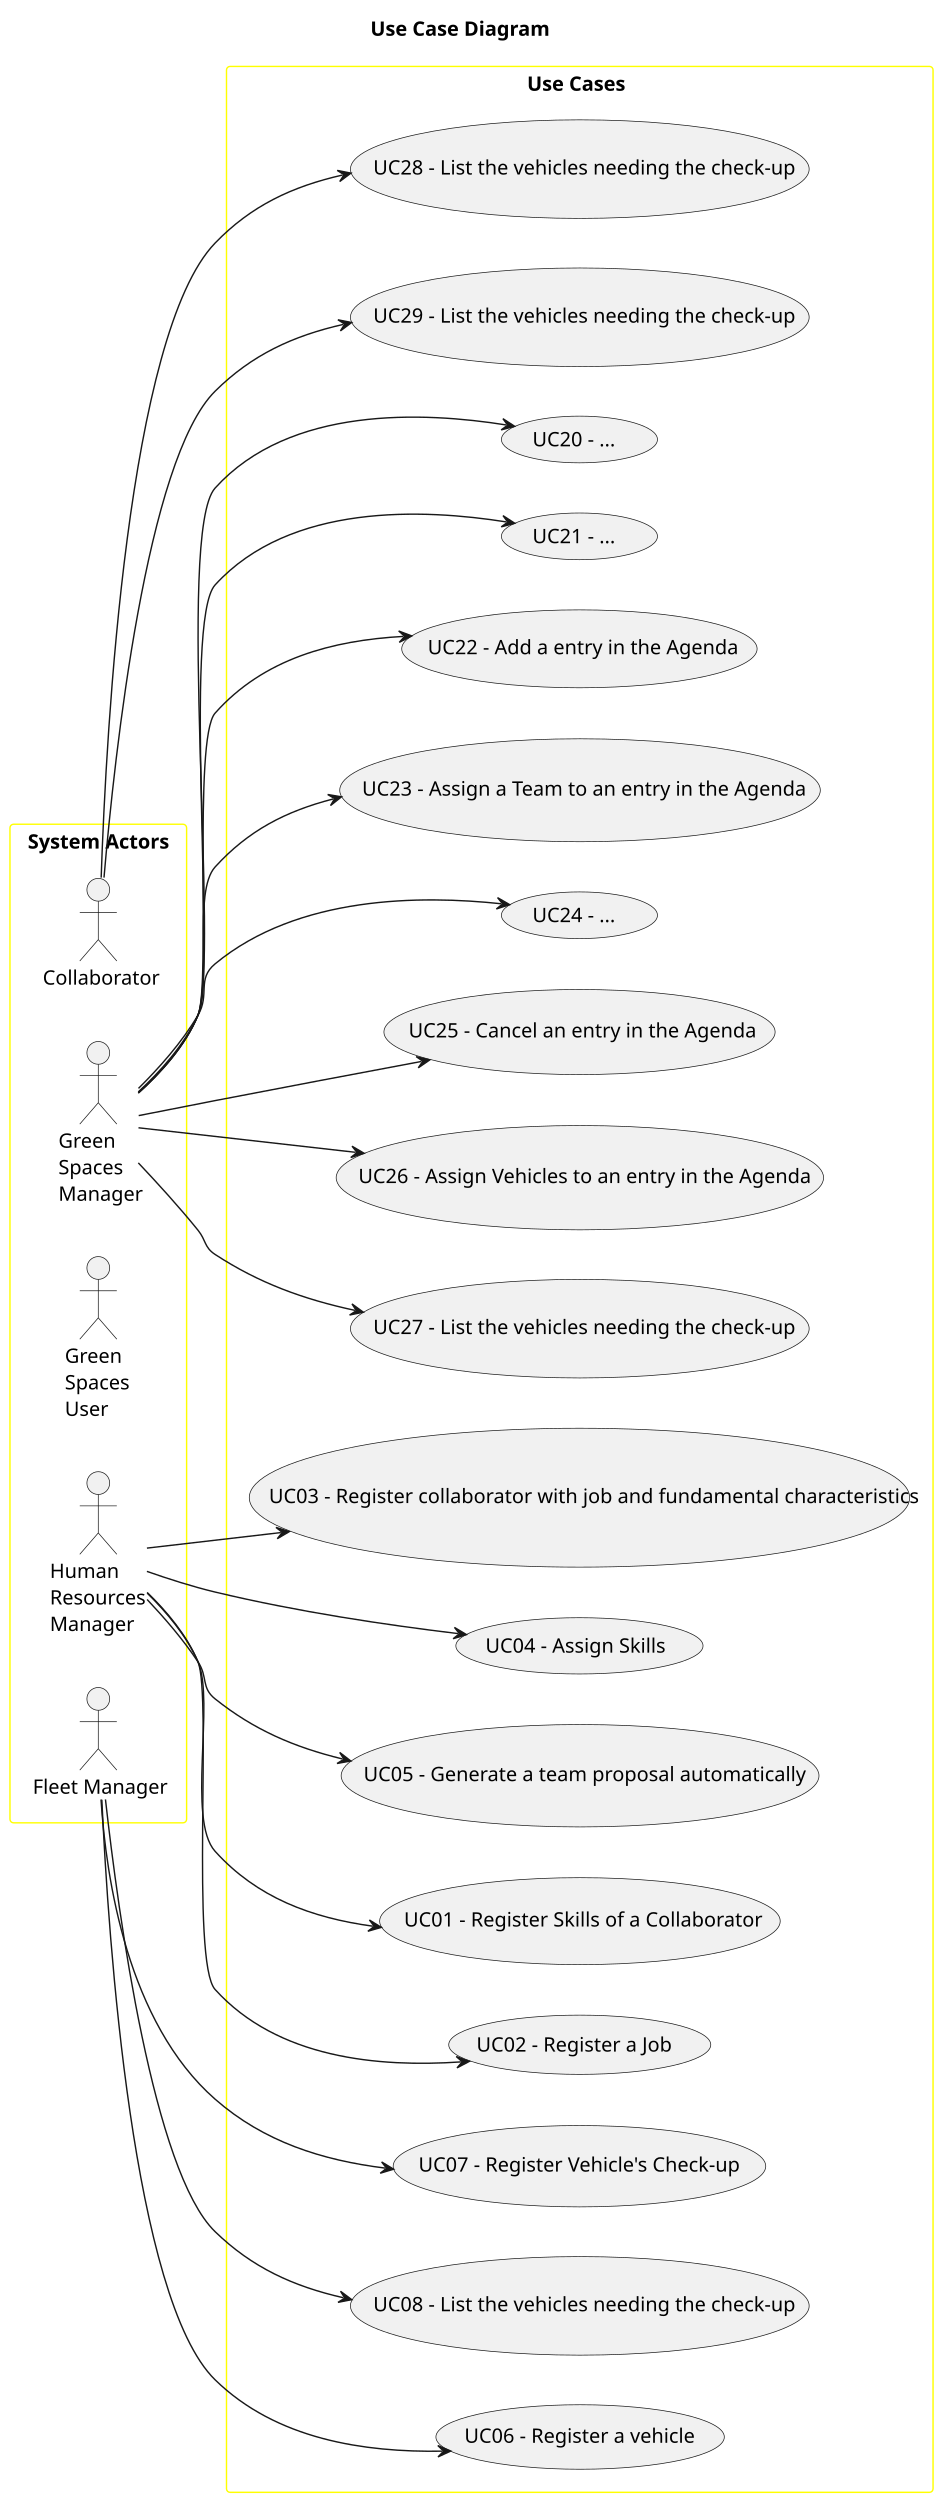
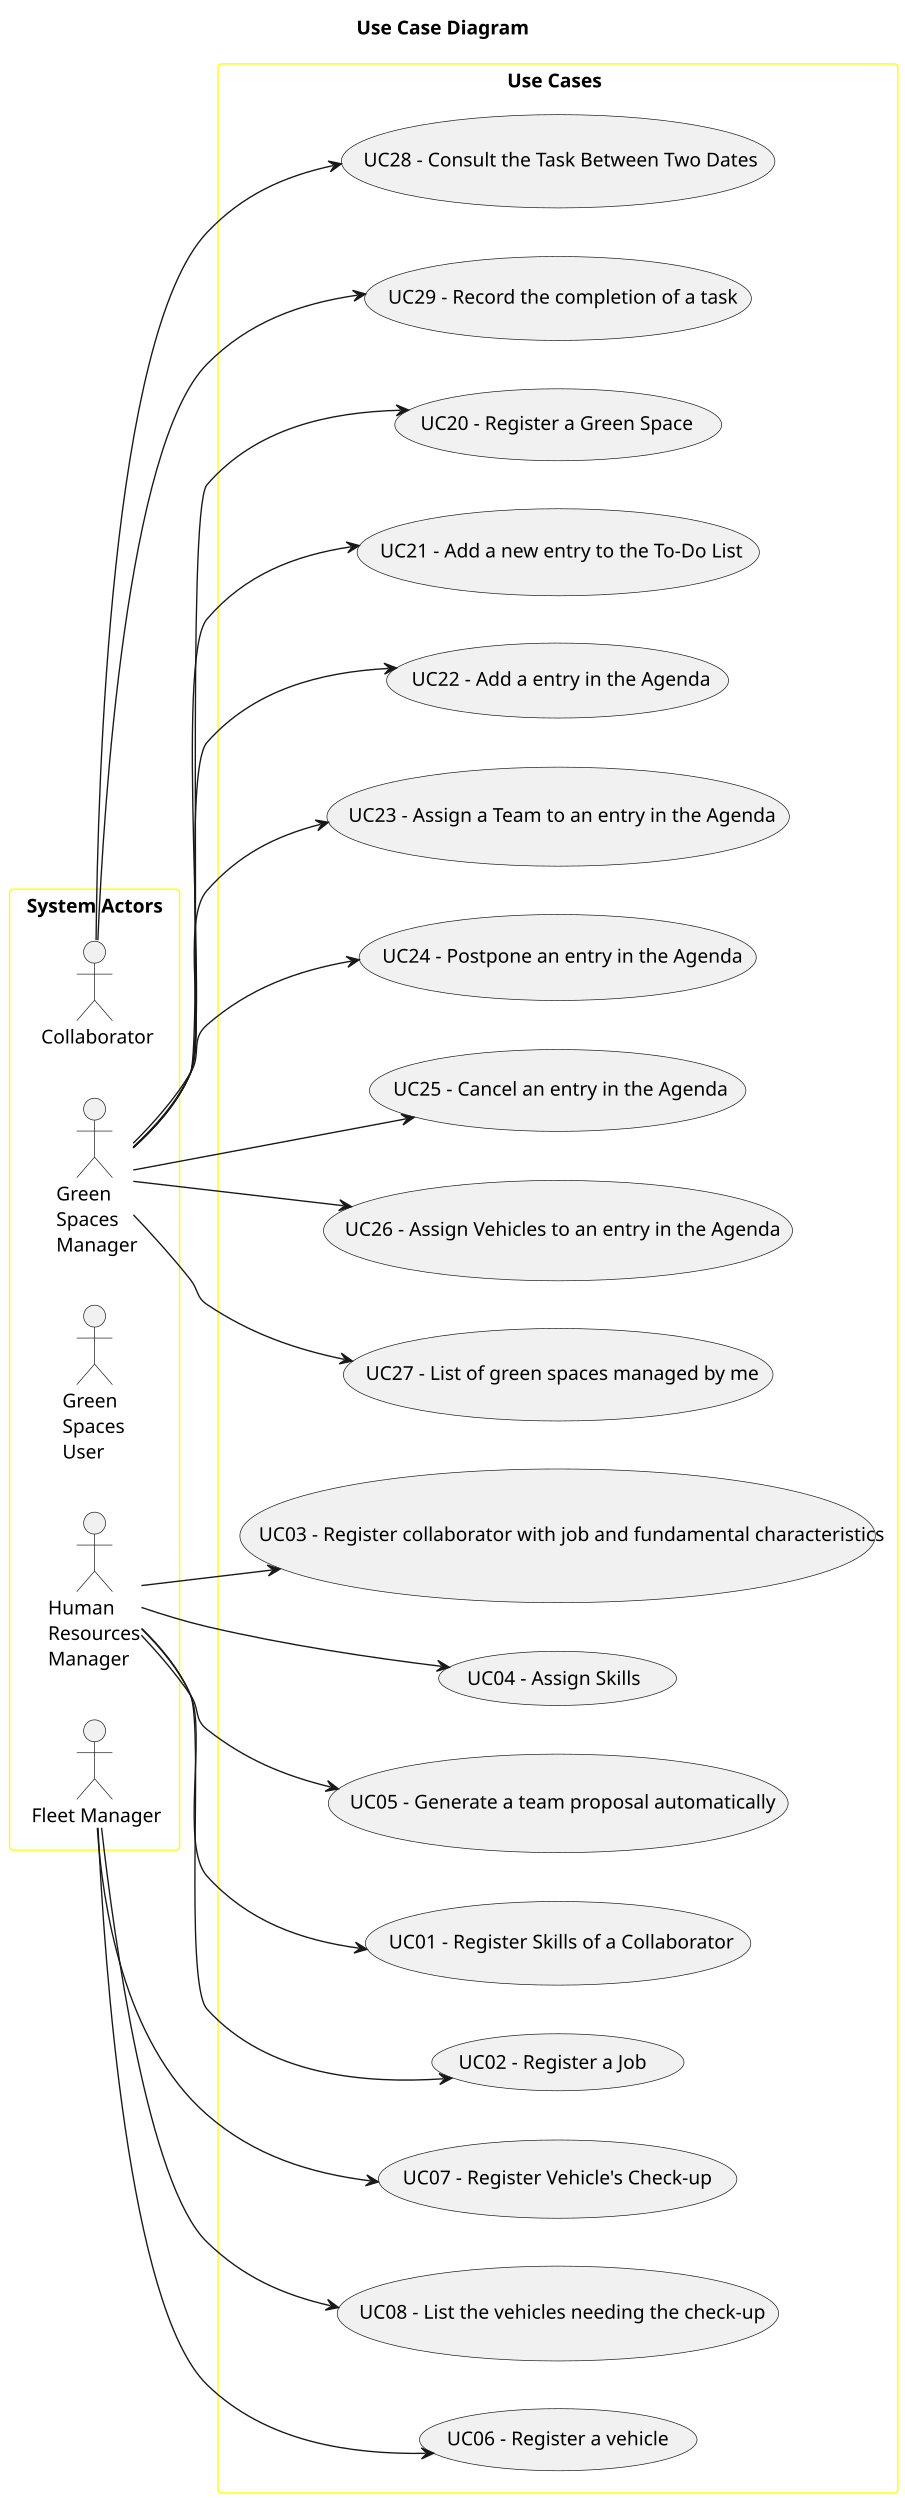
- <svg xmlns="http://www.w3.org/2000/svg" contentStyleType="text/css" height="1053px" preserveAspectRatio="none" style="width:396px;height:1053px;background:#FFFFFF;" version="1.1" viewBox="0 0 396 1053" width="396.6px" zoomAndPan="magnify">
+ <svg xmlns="http://www.w3.org/2000/svg" contentStyleType="text/css" height="1459.2px" preserveAspectRatio="none" style="width:528px;height:1459px;background:#FFFFFF;" version="1.1" viewBox="0 0 528 1459" width="528.8px" zoomAndPan="magnify">
  <defs />
  <g>
-     <text fill="#000000" font-family="sans-serif" font-size="8.4" font-weight="bold" lengthAdjust="spacing" textLength="76.2" x="156" y="15.065">Use Case Diagram</text>
+     <text fill="#000000" font-family="sans-serif" font-size="11.2" font-weight="bold" lengthAdjust="spacing" textLength="101.6" x="208" y="20.086">Use Case Diagram</text>
    <g id="cluster_actors">
-       <rect fill="none" height="420.6" rx="1.5" ry="1.5" style="stroke:#FFFF00;stroke-width:0.6;" width="74.4" x="4.2" y="347.173" />
-       <text fill="#000000" font-family="sans-serif" font-size="8.4" font-weight="bold" lengthAdjust="spacing" textLength="59.4" x="11.7" y="357.437">System Actors</text>
+       <rect fill="none" height="560.8" rx="2" ry="2" style="stroke:#FFFF00;stroke-width:0.8;" width="99.2" x="5.6" y="518.897" />
+       <text fill="#000000" font-family="sans-serif" font-size="11.2" font-weight="bold" lengthAdjust="spacing" textLength="79.2" x="15.6" y="532.583">System Actors</text>
    </g>
    <g id="cluster_usecases">
-       <rect fill="none" height="1021.8" rx="1.5" ry="1.5" style="stroke:#FFFF00;stroke-width:0.6;" width="297.6" x="95.4" y="27.973" />
-       <text fill="#000000" font-family="sans-serif" font-size="8.4" font-weight="bold" lengthAdjust="spacing" textLength="44.4" x="222" y="38.237">Use Cases</text>
+       <rect fill="none" height="1417.6" rx="2" ry="2" style="stroke:#FFFF00;stroke-width:0.8;" width="396.8" x="127.2" y="37.297" />
+       <text fill="#000000" font-family="sans-serif" font-size="11.2" font-weight="bold" lengthAdjust="spacing" textLength="59.2" x="296" y="50.983">Use Cases</text>
    </g>
    <g id="elem_Collaborator">
-       <ellipse cx="41.4" cy="374.773" fill="#F1F1F1" rx="4.8" ry="4.8" style="stroke:#181818;stroke-width:0.3;" />
-       <path d="M41.4,379.573 L41.4,395.773 M33.6,384.373 L49.2,384.373 M41.4,395.773 L33.6,404.773 M41.4,395.773 L49.2,404.773 " fill="none" style="stroke:#181818;stroke-width:0.3;" />
-       <text fill="#000000" font-family="sans-serif" font-size="8.4" lengthAdjust="spacing" textLength="46.8" x="18" y="414.737">Collaborator</text>
+       <ellipse cx="55.2" cy="555.697" fill="#F1F1F1" rx="6.4" ry="6.4" style="stroke:#181818;stroke-width:0.4;" />
+       <path d="M55.2,562.097 L55.2,583.697 M44.8,568.497 L65.6,568.497 M55.2,583.697 L44.8,595.697 M55.2,583.697 L65.6,595.697 " fill="none" style="stroke:#181818;stroke-width:0.4;" />
+       <text fill="#000000" font-family="sans-serif" font-size="11.2" lengthAdjust="spacing" textLength="62.4" x="24" y="608.983">Collaborator</text>
    </g>
    <g id="elem_GSM">
-       <ellipse cx="41.4" cy="443.473" fill="#F1F1F1" rx="4.8" ry="4.8" style="stroke:#181818;stroke-width:0.3;" />
-       <path d="M41.4,448.273 L41.4,464.473 M33.6,453.073 L49.2,453.073 M41.4,464.473 L33.6,473.473 M41.4,464.473 L49.2,473.473 " fill="none" style="stroke:#181818;stroke-width:0.3;" />
-       <text fill="#000000" font-family="sans-serif" font-size="8.4" lengthAdjust="spacing" textLength="24" x="24.6" y="483.437">Green</text>
-       <text fill="#000000" font-family="sans-serif" font-size="8.4" lengthAdjust="spacing" textLength="28.2" x="24.6" y="494.61">Spaces</text>
-       <text fill="#000000" font-family="sans-serif" font-size="8.4" lengthAdjust="spacing" textLength="33.6" x="24.6" y="505.782">Manager</text>
+       <ellipse cx="55.2" cy="647.297" fill="#F1F1F1" rx="6.4" ry="6.4" style="stroke:#181818;stroke-width:0.4;" />
+       <path d="M55.2,653.697 L55.2,675.297 M44.8,660.097 L65.6,660.097 M55.2,675.297 L44.8,687.297 M55.2,675.297 L65.6,687.297 " fill="none" style="stroke:#181818;stroke-width:0.4;" />
+       <text fill="#000000" font-family="sans-serif" font-size="11.2" lengthAdjust="spacing" textLength="32" x="32.8" y="700.583">Green</text>
+       <text fill="#000000" font-family="sans-serif" font-size="11.2" lengthAdjust="spacing" textLength="37.6" x="32.8" y="715.48">Spaces</text>
+       <text fill="#000000" font-family="sans-serif" font-size="11.2" lengthAdjust="spacing" textLength="44.8" x="32.8" y="730.377">Manager</text>
    </g>
    <g id="elem_GSU">
-       <ellipse cx="41.4" cy="534.073" fill="#F1F1F1" rx="4.8" ry="4.8" style="stroke:#181818;stroke-width:0.3;" />
-       <path d="M41.4,538.873 L41.4,555.073 M33.6,543.673 L49.2,543.673 M41.4,555.073 L33.6,564.073 M41.4,555.073 L49.2,564.073 " fill="none" style="stroke:#181818;stroke-width:0.3;" />
-       <text fill="#000000" font-family="sans-serif" font-size="8.4" lengthAdjust="spacing" textLength="24" x="27.3" y="574.037">Green</text>
-       <text fill="#000000" font-family="sans-serif" font-size="8.4" lengthAdjust="spacing" textLength="28.2" x="27.3" y="585.21">Spaces</text>
-       <text fill="#000000" font-family="sans-serif" font-size="8.4" lengthAdjust="spacing" textLength="17.4" x="27.3" y="596.382">User</text>
+       <ellipse cx="55.2" cy="768.097" fill="#F1F1F1" rx="6.4" ry="6.4" style="stroke:#181818;stroke-width:0.4;" />
+       <path d="M55.2,774.497 L55.2,796.097 M44.8,780.897 L65.6,780.897 M55.2,796.097 L44.8,808.097 M55.2,796.097 L65.6,808.097 " fill="none" style="stroke:#181818;stroke-width:0.4;" />
+       <text fill="#000000" font-family="sans-serif" font-size="11.2" lengthAdjust="spacing" textLength="32" x="36.4" y="821.383">Green</text>
+       <text fill="#000000" font-family="sans-serif" font-size="11.2" lengthAdjust="spacing" textLength="37.6" x="36.4" y="836.28">Spaces</text>
+       <text fill="#000000" font-family="sans-serif" font-size="11.2" lengthAdjust="spacing" textLength="23.2" x="36.4" y="851.177">User</text>
    </g>
    <g id="elem_HRM">
-       <ellipse cx="41.4" cy="624.673" fill="#F1F1F1" rx="4.8" ry="4.8" style="stroke:#181818;stroke-width:0.3;" />
-       <path d="M41.4,629.473 L41.4,645.673 M33.6,634.273 L49.2,634.273 M41.4,645.673 L33.6,654.673 M41.4,645.673 L49.2,654.673 " fill="none" style="stroke:#181818;stroke-width:0.3;" />
-       <text fill="#000000" font-family="sans-serif" font-size="8.4" lengthAdjust="spacing" textLength="26.4" x="21" y="664.637">Human</text>
-       <text fill="#000000" font-family="sans-serif" font-size="8.4" lengthAdjust="spacing" textLength="40.8" x="21" y="675.81">Resources</text>
-       <text fill="#000000" font-family="sans-serif" font-size="8.4" lengthAdjust="spacing" textLength="33.6" x="21" y="686.982">Manager</text>
+       <ellipse cx="55.2" cy="888.897" fill="#F1F1F1" rx="6.4" ry="6.4" style="stroke:#181818;stroke-width:0.4;" />
+       <path d="M55.2,895.297 L55.2,916.897 M44.8,901.697 L65.6,901.697 M55.2,916.897 L44.8,928.897 M55.2,916.897 L65.6,928.897 " fill="none" style="stroke:#181818;stroke-width:0.4;" />
+       <text fill="#000000" font-family="sans-serif" font-size="11.2" lengthAdjust="spacing" textLength="35.2" x="28" y="942.183">Human</text>
+       <text fill="#000000" font-family="sans-serif" font-size="11.2" lengthAdjust="spacing" textLength="54.4" x="28" y="957.08">Resources</text>
+       <text fill="#000000" font-family="sans-serif" font-size="11.2" lengthAdjust="spacing" textLength="44.8" x="28" y="971.977">Manager</text>
    </g>
    <g id="elem_FM">
-       <ellipse cx="41.4" cy="715.573" fill="#F1F1F1" rx="4.8" ry="4.8" style="stroke:#181818;stroke-width:0.3;" />
-       <path d="M41.4,720.373 L41.4,736.573 M33.6,725.173 L49.2,725.173 M41.4,736.573 L33.6,745.573 M41.4,736.573 L49.2,745.573 " fill="none" style="stroke:#181818;stroke-width:0.3;" />
-       <text fill="#000000" font-family="sans-serif" font-size="8.4" lengthAdjust="spacing" textLength="55.2" x="13.8" y="755.537">Fleet Manager</text>
+       <ellipse cx="55.2" cy="1010.097" fill="#F1F1F1" rx="6.4" ry="6.4" style="stroke:#181818;stroke-width:0.4;" />
+       <path d="M55.2,1016.497 L55.2,1038.097 M44.8,1022.897 L65.6,1022.897 M55.2,1038.097 L44.8,1050.097 M55.2,1038.097 L65.6,1050.097 " fill="none" style="stroke:#181818;stroke-width:0.4;" />
+       <text fill="#000000" font-family="sans-serif" font-size="11.2" lengthAdjust="spacing" textLength="73.6" x="18.4" y="1063.383">Fleet Manager</text>
    </g>
    <g id="elem_UC01">
-       <ellipse cx="244.268" cy="809.186" fill="#F1F1F1" rx="84.368" ry="18.314" style="stroke:#181818;stroke-width:0.3;" />
-       <text fill="#000000" font-family="sans-serif" font-size="8.4" lengthAdjust="spacing" textLength="148.2" x="170.168" y="811.464">UC01 - Register Skills of a Collaborator</text>
+       <ellipse cx="325.691" cy="1134.115" fill="#F1F1F1" rx="112.491" ry="24.418" style="stroke:#181818;stroke-width:0.4;" />
+       <text fill="#000000" font-family="sans-serif" font-size="11.2" lengthAdjust="spacing" textLength="197.6" x="226.891" y="1137.152">UC01 - Register Skills of a Collaborator</text>
    </g>
    <g id="elem_UC02">
-       <ellipse cx="244.188" cy="861.25" fill="#F1F1F1" rx="55.188" ry="12.478" style="stroke:#181818;stroke-width:0.3;" />
-       <text fill="#000000" font-family="sans-serif" font-size="8.4" lengthAdjust="spacing" textLength="83.4" x="200.688" y="864.133">UC02 - Register a Job</text>
+       <ellipse cx="325.584" cy="1203.534" fill="#F1F1F1" rx="73.584" ry="16.637" style="stroke:#181818;stroke-width:0.4;" />
+       <text fill="#000000" font-family="sans-serif" font-size="11.2" lengthAdjust="spacing" textLength="111.2" x="267.584" y="1207.377">UC02 - Register a Job</text>
    </g>
    <g id="elem_UC03">
-       <ellipse cx="244.072" cy="630.827" fill="#F1F1F1" rx="139.072" ry="29.254" style="stroke:#181818;stroke-width:0.3;" />
-       <text fill="#000000" font-family="sans-serif" font-size="8.4" lengthAdjust="spacing" textLength="261.6" x="113.272" y="633.105">UC03 - Register collaborator with job and fundamental characteristics</text>
+       <ellipse cx="325.429" cy="896.303" fill="#F1F1F1" rx="185.429" ry="39.006" style="stroke:#181818;stroke-width:0.4;" />
+       <text fill="#000000" font-family="sans-serif" font-size="11.2" lengthAdjust="spacing" textLength="348.8" x="151.029" y="899.34">UC03 - Register collaborator with job and fundamental characteristics</text>
    </g>
    <g id="elem_UC04">
-       <ellipse cx="244.061" cy="693.225" fill="#F1F1F1" rx="52.061" ry="11.852" style="stroke:#181818;stroke-width:0.3;" />
-       <text fill="#000000" font-family="sans-serif" font-size="8.4" lengthAdjust="spacing" textLength="75.6" x="204.461" y="696.107">UC04 - Assign Skills</text>
+       <ellipse cx="325.415" cy="979.5" fill="#F1F1F1" rx="69.415" ry="15.803" style="stroke:#181818;stroke-width:0.4;" />
+       <text fill="#000000" font-family="sans-serif" font-size="11.2" lengthAdjust="spacing" textLength="100.8" x="272.615" y="983.343">UC04 - Assign Skills</text>
    </g>
    <g id="elem_UC05">
-       <ellipse cx="244.329" cy="747.938" fill="#F1F1F1" rx="100.629" ry="21.566" style="stroke:#181818;stroke-width:0.3;" />
-       <text fill="#000000" font-family="sans-serif" font-size="8.4" lengthAdjust="spacing" textLength="180" x="153.129" y="750.217">UC05 - Generate a team proposal automatically</text>
+       <ellipse cx="325.772" cy="1052.451" fill="#F1F1F1" rx="134.172" ry="28.755" style="stroke:#181818;stroke-width:0.4;" />
+       <text fill="#000000" font-family="sans-serif" font-size="11.2" lengthAdjust="spacing" textLength="240" x="204.172" y="1055.489">UC05 - Generate a team proposal automatically</text>
    </g>
    <g id="elem_UC06">
-       <ellipse cx="244.346" cy="1026.462" fill="#F1F1F1" rx="60.746" ry="13.589" style="stroke:#181818;stroke-width:0.3;" />
-       <text fill="#000000" font-family="sans-serif" font-size="8.4" lengthAdjust="spacing" textLength="96.6" x="195.6" y="1028.906">UC06 - Register a vehicle</text>
+       <ellipse cx="325.795" cy="1423.816" fill="#F1F1F1" rx="80.995" ry="18.119" style="stroke:#181818;stroke-width:0.4;" />
+       <text fill="#000000" font-family="sans-serif" font-size="11.2" lengthAdjust="spacing" textLength="128.8" x="260.8" y="1427.075">UC06 - Register a vehicle</text>
    </g>
    <g id="elem_UC07">
-       <ellipse cx="244.069" cy="912.407" fill="#F1F1F1" rx="78.469" ry="17.134" style="stroke:#181818;stroke-width:0.3;" />
-       <text fill="#000000" font-family="sans-serif" font-size="8.4" lengthAdjust="spacing" textLength="135.6" x="176.269" y="914.685">UC07 - Register Vehicle's Check-up</text>
+       <ellipse cx="325.425" cy="1271.742" fill="#F1F1F1" rx="104.625" ry="22.845" style="stroke:#181818;stroke-width:0.4;" />
+       <text fill="#000000" font-family="sans-serif" font-size="11.2" lengthAdjust="spacing" textLength="180.8" x="235.025" y="1274.779">UC07 - Register Vehicle's Check-up</text>
    </g>
    <g id="elem_UC08">
-       <ellipse cx="244.208" cy="971.234" fill="#F1F1F1" rx="96.608" ry="20.762" style="stroke:#181818;stroke-width:0.3;" />
-       <text fill="#000000" font-family="sans-serif" font-size="8.4" lengthAdjust="spacing" textLength="174" x="157.208" y="973.512">UC08 - List the vehicles needing the check-up</text>
+       <ellipse cx="325.611" cy="1350.179" fill="#F1F1F1" rx="128.81" ry="27.682" style="stroke:#181818;stroke-width:0.4;" />
+       <text fill="#000000" font-family="sans-serif" font-size="11.2" lengthAdjust="spacing" textLength="232" x="209.611" y="1353.216">UC08 - List the vehicles needing the check-up</text>
    </g>
    <g id="elem_UC20">
-       <ellipse cx="244.064" cy="185.107" fill="#F1F1F1" rx="32.864" ry="9.834" style="stroke:#181818;stroke-width:0.3;" />
-       <text fill="#000000" font-family="sans-serif" font-size="8.4" lengthAdjust="spacing" textLength="36" x="224.264" y="187.989">UC20 - ...</text>
+       <ellipse cx="325.784" cy="247.894" fill="#F1F1F1" rx="95.384" ry="20.997" style="stroke:#181818;stroke-width:0.4;" />
+       <text fill="#000000" font-family="sans-serif" font-size="11.2" lengthAdjust="spacing" textLength="160.8" x="245.384" y="250.931">UC20 - Register a Green Space</text>
    </g>
    <g id="elem_UC21">
-       <ellipse cx="244.064" cy="225.907" fill="#F1F1F1" rx="32.864" ry="9.834" style="stroke:#181818;stroke-width:0.3;" />
-       <text fill="#000000" font-family="sans-serif" font-size="8.4" lengthAdjust="spacing" textLength="36" x="224.264" y="228.789">UC21 - ...</text>
+       <ellipse cx="325.798" cy="322.296" fill="#F1F1F1" rx="117.397" ry="25.399" style="stroke:#181818;stroke-width:0.4;" />
+       <text fill="#000000" font-family="sans-serif" font-size="11.2" lengthAdjust="spacing" textLength="208" x="221.798" y="325.334">UC21 - Add a new entry to the To-Do List</text>
    </g>
    <g id="elem_UC22">
-       <ellipse cx="244.051" cy="273.283" fill="#F1F1F1" rx="74.851" ry="16.41" style="stroke:#181818;stroke-width:0.3;" />
-       <text fill="#000000" font-family="sans-serif" font-size="8.4" lengthAdjust="spacing" textLength="127.8" x="180.151" y="275.561">UC22 - Add a entry in the Agenda</text>
+       <ellipse cx="325.401" cy="397.177" fill="#F1F1F1" rx="99.801" ry="21.88" style="stroke:#181818;stroke-width:0.4;" />
+       <text fill="#000000" font-family="sans-serif" font-size="11.2" lengthAdjust="spacing" textLength="170.4" x="240.201" y="400.215">UC22 - Add a entry in the Agenda</text>
    </g>
    <g id="elem_UC23">
-       <ellipse cx="244.305" cy="332.854" fill="#F1F1F1" rx="101.205" ry="21.681" style="stroke:#181818;stroke-width:0.3;" />
-       <text fill="#000000" font-family="sans-serif" font-size="8.4" lengthAdjust="spacing" textLength="183.6" x="152.505" y="335.132">UC23 - Assign a Team to an entry in the Agenda</text>
+       <ellipse cx="325.74" cy="476.605" fill="#F1F1F1" rx="134.94" ry="28.908" style="stroke:#181818;stroke-width:0.4;" />
+       <text fill="#000000" font-family="sans-serif" font-size="11.2" lengthAdjust="spacing" textLength="244.8" x="203.34" y="479.642">UC23 - Assign a Team to an entry in the Agenda</text>
    </g>
    <g id="elem_UC24">
-       <ellipse cx="244.064" cy="385.507" fill="#F1F1F1" rx="32.864" ry="9.834" style="stroke:#181818;stroke-width:0.3;" />
-       <text fill="#000000" font-family="sans-serif" font-size="8.4" lengthAdjust="spacing" textLength="36" x="224.264" y="388.389">UC24 - ...</text>
+       <ellipse cx="325.485" cy="558.794" fill="#F1F1F1" rx="115.885" ry="25.097" style="stroke:#181818;stroke-width:0.4;" />
+       <text fill="#000000" font-family="sans-serif" font-size="11.2" lengthAdjust="spacing" textLength="204.8" x="223.085" y="561.831">UC24 - Postpone an entry in the Agenda</text>
    </g>
    <g id="elem_UC25">
-       <ellipse cx="244.095" cy="434.692" fill="#F1F1F1" rx="82.395" ry="17.919" style="stroke:#181818;stroke-width:0.3;" />
-       <text fill="#000000" font-family="sans-serif" font-size="8.4" lengthAdjust="spacing" textLength="144" x="172.095" y="436.97">UC25 - Cancel an entry in the Agenda</text>
+       <ellipse cx="325.46" cy="636.389" fill="#F1F1F1" rx="109.86" ry="23.892" style="stroke:#181818;stroke-width:0.4;" />
+       <text fill="#000000" font-family="sans-serif" font-size="11.2" lengthAdjust="spacing" textLength="192" x="229.46" y="639.426">UC25 - Cancel an entry in the Agenda</text>
    </g>
    <g id="elem_UC26">
-       <ellipse cx="244.245" cy="496.042" fill="#F1F1F1" rx="102.645" ry="21.969" style="stroke:#181818;stroke-width:0.3;" />
-       <text fill="#000000" font-family="sans-serif" font-size="8.4" lengthAdjust="spacing" textLength="186.6" x="150.945" y="498.32">UC26 - Assign Vehicles to an entry in the Agenda</text>
+       <ellipse cx="325.661" cy="718.189" fill="#F1F1F1" rx="136.861" ry="29.292" style="stroke:#181818;stroke-width:0.4;" />
+       <text fill="#000000" font-family="sans-serif" font-size="11.2" lengthAdjust="spacing" textLength="248.8" x="201.261" y="721.226">UC26 - Assign Vehicles to an entry in the Agenda</text>
    </g>
    <g id="elem_UC27">
-       <ellipse cx="244.208" cy="559.634" fill="#F1F1F1" rx="96.608" ry="20.762" style="stroke:#181818;stroke-width:0.3;" />
-       <text fill="#000000" font-family="sans-serif" font-size="8.4" lengthAdjust="spacing" textLength="174" x="157.208" y="561.912">UC27 - List the vehicles needing the check-up</text>
+       <ellipse cx="325.775" cy="802.292" fill="#F1F1F1" rx="125.375" ry="26.995" style="stroke:#181818;stroke-width:0.4;" />
+       <text fill="#000000" font-family="sans-serif" font-size="11.2" lengthAdjust="spacing" textLength="224.8" x="213.375" y="805.329">UC27 - List of green spaces managed by me</text>
    </g>
    <g id="elem_UC28">
-       <ellipse cx="244.208" cy="71.234" fill="#F1F1F1" rx="96.608" ry="20.762" style="stroke:#181818;stroke-width:0.3;" />
-       <text fill="#000000" font-family="sans-serif" font-size="8.4" lengthAdjust="spacing" textLength="174" x="157.208" y="73.512">UC28 - List the vehicles needing the check-up</text>
+       <ellipse cx="325.719" cy="94.121" fill="#F1F1F1" rx="126.519" ry="27.224" style="stroke:#181818;stroke-width:0.4;" />
+       <text fill="#000000" font-family="sans-serif" font-size="11.2" lengthAdjust="spacing" textLength="227.2" x="212.119" y="97.158">UC28 - Consult the Task Between Two Dates</text>
    </g>
    <g id="elem_UC29">
-       <ellipse cx="244.208" cy="133.634" fill="#F1F1F1" rx="96.608" ry="20.762" style="stroke:#181818;stroke-width:0.3;" />
-       <text fill="#000000" font-family="sans-serif" font-size="8.4" lengthAdjust="spacing" textLength="174" x="157.208" y="135.912">UC29 - List the vehicles needing the check-up</text>
+       <ellipse cx="325.667" cy="174.19" fill="#F1F1F1" rx="112.867" ry="24.493" style="stroke:#181818;stroke-width:0.4;" />
+       <text fill="#000000" font-family="sans-serif" font-size="11.2" lengthAdjust="spacing" textLength="198.4" x="226.467" y="177.228">UC29 - Record the completion of a task</text>
    </g>
    <g id="link_HRM_UC01">
-       <path d="M61.992,671.017 C70.062,678.907 78.588,689.005 83.4,699.973 C90.558,716.275 78.654,766.573 90.6,779.773 C108.294,799.327 131.139,807.766 157.053,811.318 " fill="none" id="HRM-to-UC01" style="stroke:#181818;stroke-width:0.6;" />
-       <polygon fill="#181818" points="160.62,811.807,155.596,808.696,157.648,811.399,154.944,813.451,160.62,811.807" style="stroke:#181818;stroke-width:0.6;" />
+       <path d="M82.656,950.689 C93.408,961.209 104.776,974.681 111.2,989.297 C120.68,1010.873 104.984,1077.433 120.8,1094.897 C144.4,1120.961 174.861,1132.204 209.421,1136.948 " fill="none" id="HRM-to-UC01" style="stroke:#181818;stroke-width:0.8;" />
+       <polygon fill="#181818" points="214.176,1137.601,207.478,1133.451,210.213,1137.057,206.608,1139.792,214.176,1137.601" style="stroke:#181818;stroke-width:0.8;" />
    </g>
    <g id="link_HRM_UC02">
-       <path d="M61.974,670.723 C70.146,678.625 78.756,688.819 83.4,699.973 C89.304,714.145 80.298,826.591 90.6,837.973 C116.928,867.061 159.398,870.825 194.12,868.479 " fill="none" id="HRM-to-UC02" style="stroke:#181818;stroke-width:0.6;" />
-       <polygon fill="#181818" points="197.712,868.237,192.162,866.206,194.719,868.439,192.486,870.995,197.712,868.237" style="stroke:#181818;stroke-width:0.6;" />
+       <path d="M82.632,950.297 C93.52,960.833 105.008,974.425 111.2,989.297 C119.04,1008.113 107.12,1157.385 120.8,1172.497 C155.904,1211.281 212.531,1216.292 258.827,1213.172 " fill="none" id="HRM-to-UC02" style="stroke:#181818;stroke-width:0.8;" />
+       <polygon fill="#181818" points="263.616,1212.849,256.217,1210.14,259.625,1213.118,256.647,1216.526,263.616,1212.849" style="stroke:#181818;stroke-width:0.8;" />
    </g>
    <g id="link_HRM_UC03">
-       <path d="M61.884,652.063 C76.782,650.335 94.974,648.223 118.302,645.518 " fill="none" id="HRM-to-UC03" style="stroke:#181818;stroke-width:0.6;" />
-       <polygon fill="#181818" points="121.878,645.103,116.237,643.341,118.898,645.448,116.79,648.109,121.878,645.103" style="stroke:#181818;stroke-width:0.6;" />
+       <path d="M82.512,925.345 C102.576,922.953 127.218,920.016 158.674,916.272 " fill="none" id="HRM-to-UC03" style="stroke:#181818;stroke-width:0.8;" />
+       <polygon fill="#181818" points="163.44,915.705,155.912,913.378,159.468,916.178,156.669,919.733,163.44,915.705" style="stroke:#181818;stroke-width:0.8;" />
    </g>
    <g id="link_HRM_UC04">
-       <path d="M61.872,661.867 C70.584,664.927 81,668.275 90.6,670.573 C125.664,678.961 162.452,684.391 192.92,688.069 " fill="none" id="HRM-to-UC04" style="stroke:#181818;stroke-width:0.6;" />
-       <polygon fill="#181818" points="196.494,688.501,191.421,685.471,193.516,688.141,190.845,690.236,196.494,688.501" style="stroke:#181818;stroke-width:0.6;" />
+       <path d="M82.528,938.089 C94.152,942.009 108.032,946.313 120.8,949.297 C167.704,960.241 216.868,967.498 257.491,972.466 " fill="none" id="HRM-to-UC04" style="stroke:#181818;stroke-width:0.8;" />
+       <polygon fill="#181818" points="262.256,973.049,255.498,968.999,258.286,972.563,254.721,975.351,262.256,973.049" style="stroke:#181818;stroke-width:0.8;" />
    </g>
    <g id="link_HRM_UC05">
-       <path d="M61.962,673.705 C69.276,681.439 77.262,690.703 83.4,699.973 C87.618,706.339 84.63,710.809 90.6,715.573 C106.944,728.611 123.799,735.888 144.27,740.88 " fill="none" id="HRM-to-UC05" style="stroke:#181818;stroke-width:0.6;" />
-       <polygon fill="#181818" points="147.768,741.733,143.09,738.122,144.853,741.022,141.953,742.785,147.768,741.733" style="stroke:#181818;stroke-width:0.6;" />
+       <path d="M82.52,954.337 C92.256,964.657 102.92,976.993 111.2,989.297 C116.704,997.481 113.048,1003.209 120.8,1009.297 C142.792,1026.577 165.423,1036.231 192.815,1042.863 " fill="none" id="HRM-to-UC05" style="stroke:#181818;stroke-width:0.8;" />
+       <polygon fill="#181818" points="197.48,1043.993,191.235,1039.188,193.592,1043.052,189.729,1045.409,197.48,1043.993" style="stroke:#181818;stroke-width:0.8;" />
    </g>
    <g id="link_FM_UC06">
-       <path d="M42.894,758.047 C45.636,817.255 55.944,968.527 90.6,1002.373 C116.328,1027.501 153.337,1032.978 186.252,1032.432 " fill="none" id="FM-to-UC06" style="stroke:#181818;stroke-width:0.6;" />
-       <polygon fill="#181818" points="189.852,1032.373,184.413,1030.062,186.852,1032.422,184.493,1034.862,189.852,1032.373" style="stroke:#181818;stroke-width:0.6;" />
+       <path d="M57.208,1066.657 C60.88,1145.433 74.68,1346.673 120.8,1391.697 C155.112,1425.193 204.457,1432.505 248.345,1431.769 " fill="none" id="FM-to-UC06" style="stroke:#181818;stroke-width:0.8;" />
+       <polygon fill="#181818" points="253.144,1431.689,245.891,1428.61,249.145,1431.756,245.999,1435.009,253.144,1431.689" style="stroke:#181818;stroke-width:0.8;" />
    </g>
    <g id="link_FM_UC07">
-       <path d="M42.546,757.951 C44.676,791.401 53.76,851.869 90.6,884.173 C111.114,902.161 135.682,909.892 162.238,913.21 " fill="none" id="FM-to-UC07" style="stroke:#181818;stroke-width:0.6;" />
-       <polygon fill="#181818" points="165.81,913.657,160.749,910.606,162.833,913.285,160.154,915.369,165.81,913.657" style="stroke:#181818;stroke-width:0.6;" />
+       <path d="M56.792,1066.857 C59.728,1111.353 71.968,1191.329 120.8,1234.097 C148.096,1258.001 180.742,1268.313 216.07,1272.761 " fill="none" id="FM-to-UC07" style="stroke:#181818;stroke-width:0.8;" />
+       <polygon fill="#181818" points="220.832,1273.361,214.088,1269.286,216.863,1272.861,213.289,1275.636,220.832,1273.361" style="stroke:#181818;stroke-width:0.8;" />
    </g>
    <g id="link_FM_UC08">
-       <path d="M44.418,757.915 C49.854,806.497 64.638,914.797 90.6,939.973 C106.17,955.069 123.438,962.981 144.654,967.817 " fill="none" id="FM-to-UC08" style="stroke:#181818;stroke-width:0.6;" />
-       <polygon fill="#181818" points="148.164,968.617,143.432,965.077,145.239,967.95,142.366,969.756,148.164,968.617" style="stroke:#181818;stroke-width:0.6;" />
+       <path d="M59.264,1066.713 C66.56,1131.417 86.312,1275.081 120.8,1308.497 C141.568,1328.617 164.592,1339.166 192.88,1345.614 " fill="none" id="FM-to-UC08" style="stroke:#181818;stroke-width:0.8;" />
+       <polygon fill="#181818" points="197.56,1346.681,191.251,1341.961,193.66,1345.792,189.829,1348.201,197.56,1346.681" style="stroke:#181818;stroke-width:0.8;" />
    </g>
    <g id="link_GSM_UC20">
-       <path d="M58.212,460.459 C67.422,452.191 78.144,440.557 83.4,427.573 C92.664,404.701 74.046,223.873 90.6,205.573 C122.058,170.797 178.449,173.465 213.237,178.997 " fill="none" id="GSM-to-UC20" style="stroke:#181818;stroke-width:0.6;" />
-       <polygon fill="#181818" points="216.792,179.563,211.836,176.344,213.829,179.091,211.082,181.085,216.792,179.563" style="stroke:#181818;stroke-width:0.6;" />
+       <path d="M77.64,669.961 C89.936,658.937 104.232,643.425 111.2,626.097 C118.32,608.401 108.312,297.313 120.8,282.897 C149.336,249.961 191.801,240.445 233.657,239.429 " fill="none" id="GSM-to-UC20" style="stroke:#181818;stroke-width:0.8;" />
+       <polygon fill="#181818" points="238.456,239.313,231.18,236.288,234.457,239.41,231.336,242.687,238.456,239.313" style="stroke:#181818;stroke-width:0.8;" />
    </g>
    <g id="link_GSM_UC21">
-       <path d="M58.386,460.255 C67.542,451.993 78.138,440.437 83.4,427.573 C91.032,408.925 77.028,261.265 90.6,246.373 C122.184,211.711 178.526,214.34 213.272,219.836 " fill="none" id="GSM-to-UC21" style="stroke:#181818;stroke-width:0.6;" />
-       <polygon fill="#181818" points="216.828,220.399,211.869,217.185,213.865,219.93,211.119,221.925,216.828,220.399" style="stroke:#181818;stroke-width:0.6;" />
+       <path d="M77.872,669.681 C90.088,658.673 104.208,643.265 111.2,626.097 C122.304,598.833 101.64,383.649 120.8,361.297 C142.864,335.553 171.478,324.148 204.87,319.116 " fill="none" id="GSM-to-UC21" style="stroke:#181818;stroke-width:0.8;" />
+       <polygon fill="#181818" points="209.616,318.401,202.019,316.31,205.661,318.997,202.973,322.638,209.616,318.401" style="stroke:#181818;stroke-width:0.8;" />
    </g>
    <g id="link_GSM_UC22">
-       <path d="M58.308,460.225 C67.434,451.951 78.03,440.395 83.4,427.573 C88.872,414.517 81.198,310.957 90.6,300.373 C111.024,277.387 140.004,269.714 169.853,268.058 " fill="none" id="GSM-to-UC22" style="stroke:#181818;stroke-width:0.6;" />
-       <polygon fill="#181818" points="173.448,267.859,167.923,265.762,170.453,268.025,168.189,270.554,173.448,267.859" style="stroke:#181818;stroke-width:0.6;" />
+       <path d="M77.792,669.649 C89.968,658.625 104.096,643.217 111.2,626.097 C119.424,606.289 106.608,449.377 120.8,433.297 C147.984,402.489 186.743,392.268 226.639,390.108 " fill="none" id="GSM-to-UC22" style="stroke:#181818;stroke-width:0.8;" />
+       <polygon fill="#181818" points="231.432,389.849,224.07,387.043,227.438,390.065,224.416,393.433,231.432,389.849" style="stroke:#181818;stroke-width:0.8;" />
    </g>
    <g id="link_GSM_UC23">
-       <path d="M58.248,459.913 C67.23,451.615 77.7,440.131 83.4,427.573 C89.166,414.859 81.204,375.493 90.6,365.173 C104.538,349.861 120.258,341.7 140.364,336.515 " fill="none" id="GSM-to-UC23" style="stroke:#181818;stroke-width:0.6;" />
-       <polygon fill="#181818" points="143.85,335.617,138.022,334.641,140.945,336.366,139.22,339.289,143.85,335.617" style="stroke:#181818;stroke-width:0.6;" />
+       <path d="M77.816,669.289 C89.848,658.241 103.808,642.937 111.2,626.097 C120.744,604.361 105.04,537.449 120.8,519.697 C139.184,498.985 160.151,487.988 187.031,481.076 " fill="none" id="GSM-to-UC23" style="stroke:#181818;stroke-width:0.8;" />
+       <polygon fill="#181818" points="191.68,479.881,183.91,478.575,187.806,480.877,185.504,484.773,191.68,479.881" style="stroke:#181818;stroke-width:0.8;" />
    </g>
    <g id="link_GSM_UC24">
-       <path d="M58.326,458.431 C66.78,450.073 76.704,439.015 83.4,427.573 C88.512,418.837 82.8,412.423 90.6,405.973 C125.508,377.119 177.422,377.087 211.112,380.663 " fill="none" id="GSM-to-UC24" style="stroke:#181818;stroke-width:0.6;" />
-       <polygon fill="#181818" points="214.692,381.043,209.576,378.086,211.709,380.726,209.069,382.859,214.692,381.043" style="stroke:#181818;stroke-width:0.6;" />
+       <path d="M77.72,667.209 C88.976,656.057 102.208,641.313 111.2,626.097 C117.896,614.769 110.864,606.721 120.8,598.097 C145.304,576.809 173.063,566.47 204.895,560.942 " fill="none" id="GSM-to-UC24" style="stroke:#181818;stroke-width:0.8;" />
+       <polygon fill="#181818" points="209.624,560.121,201.983,558.2,205.683,560.805,203.078,564.506,209.624,560.121" style="stroke:#181818;stroke-width:0.8;" />
    </g>
    <g id="link_GSM_UC25">
-       <path d="M58.416,469.891 C67.83,468.019 79.872,465.643 90.6,463.573 C120.324,457.837 149.786,452.271 177.506,447.081 " fill="none" id="GSM-to-UC25" style="stroke:#181818;stroke-width:0.6;" />
-       <polygon fill="#181818" points="181.044,446.419,175.295,445.053,178.095,446.971,176.178,449.771,181.044,446.419" style="stroke:#181818;stroke-width:0.6;" />
+       <path d="M77.768,682.817 C113.08,676.193 179.906,663.661 236.962,652.965 " fill="none" id="GSM-to-UC25" style="stroke:#181818;stroke-width:0.8;" />
+       <polygon fill="#181818" points="241.68,652.081,234.014,650.262,237.749,652.818,235.193,656.553,241.68,652.081" style="stroke:#181818;stroke-width:0.8;" />
    </g>
    <g id="link_GSM_UC26">
-       <path d="M58.326,475.021 C79.278,477.391 113.663,481.276 149.795,485.362 " fill="none" id="GSM-to-UC26" style="stroke:#181818;stroke-width:0.6;" />
-       <polygon fill="#181818" points="153.372,485.767,148.276,482.775,150.391,485.43,147.737,487.545,153.372,485.767" style="stroke:#181818;stroke-width:0.6;" />
+       <path d="M77.768,689.425 C105.832,692.681 152.008,698.039 200.376,703.655 " fill="none" id="GSM-to-UC26" style="stroke:#181818;stroke-width:0.8;" />
+       <polygon fill="#181818" points="205.144,704.209,198.361,700.2,201.171,703.747,197.623,706.557,205.144,704.209" style="stroke:#181818;stroke-width:0.8;" />
    </g>
    <g id="link_GSM_UC27">
-       <path d="M58.26,489.805 C66.12,498.103 75.534,508.429 83.4,518.173 C86.886,522.493 85.956,525.337 90.6,528.373 C109.098,540.457 127.803,547.245 149.511,551.931 " fill="none" id="GSM-to-UC27" style="stroke:#181818;stroke-width:0.6;" />
-       <polygon fill="#181818" points="153.03,552.691,148.258,549.205,150.097,552.058,147.245,553.897,153.03,552.691" style="stroke:#181818;stroke-width:0.6;" />
+       <path d="M77.832,708.953 C88.352,719.985 100.88,733.761 111.2,746.897 C115.952,752.945 114.408,757.017 120.8,761.297 C145.784,778.025 171.387,787.222 200.915,793.318 " fill="none" id="GSM-to-UC27" style="stroke:#181818;stroke-width:0.8;" />
+       <polygon fill="#181818" points="205.616,794.289,199.212,789.699,201.699,793.48,197.918,795.967,205.616,794.289" style="stroke:#181818;stroke-width:0.8;" />
    </g>
    <g id="link_Collaborator_UC28">
-       <path d="M42.612,369.661 C44.73,307.237 53.79,140.521 90.6,102.373 C105.756,86.671 122.993,78.551 144.323,73.715 " fill="none" id="Collaborator-to-UC28" style="stroke:#181818;stroke-width:0.6;" />
-       <polygon fill="#181818" points="147.834,72.919,142.037,71.772,144.908,73.582,143.098,76.453,147.834,72.919" style="stroke:#181818;stroke-width:0.6;" />
+       <path d="M56.072,548.673 C56.952,457.033 64.456,195.321 120.8,135.697 C141.344,113.961 165.228,102.943 194.5,96.615 " fill="none" id="Collaborator-to-UC28" style="stroke:#181818;stroke-width:0.8;" />
+       <polygon fill="#181818" points="199.192,95.601,191.478,93.995,195.282,96.446,192.831,100.25,199.192,95.601" style="stroke:#181818;stroke-width:0.8;" />
    </g>
    <g id="link_Collaborator_UC29">
-       <path d="M43.806,369.643 C48.3,317.107 61.752,193.381 90.6,164.773 C106.05,149.455 123.335,141.469 144.612,136.633 " fill="none" id="Collaborator-to-UC29" style="stroke:#181818;stroke-width:0.6;" />
-       <polygon fill="#181818" points="148.122,135.835,142.324,134.691,145.197,136.5,143.388,139.372,148.122,135.835" style="stroke:#181818;stroke-width:0.6;" />
+       <path d="M57.104,548.721 C60.56,468.337 73.944,259.905 120.8,212.497 C144.992,188.017 174.777,177.142 208.561,172.27 " fill="none" id="Collaborator-to-UC29" style="stroke:#181818;stroke-width:0.8;" />
+       <polygon fill="#181818" points="213.312,171.585,205.729,169.445,209.353,172.156,206.643,175.78,213.312,171.585" style="stroke:#181818;stroke-width:0.8;" />
    </g>
  </g>
</svg>
